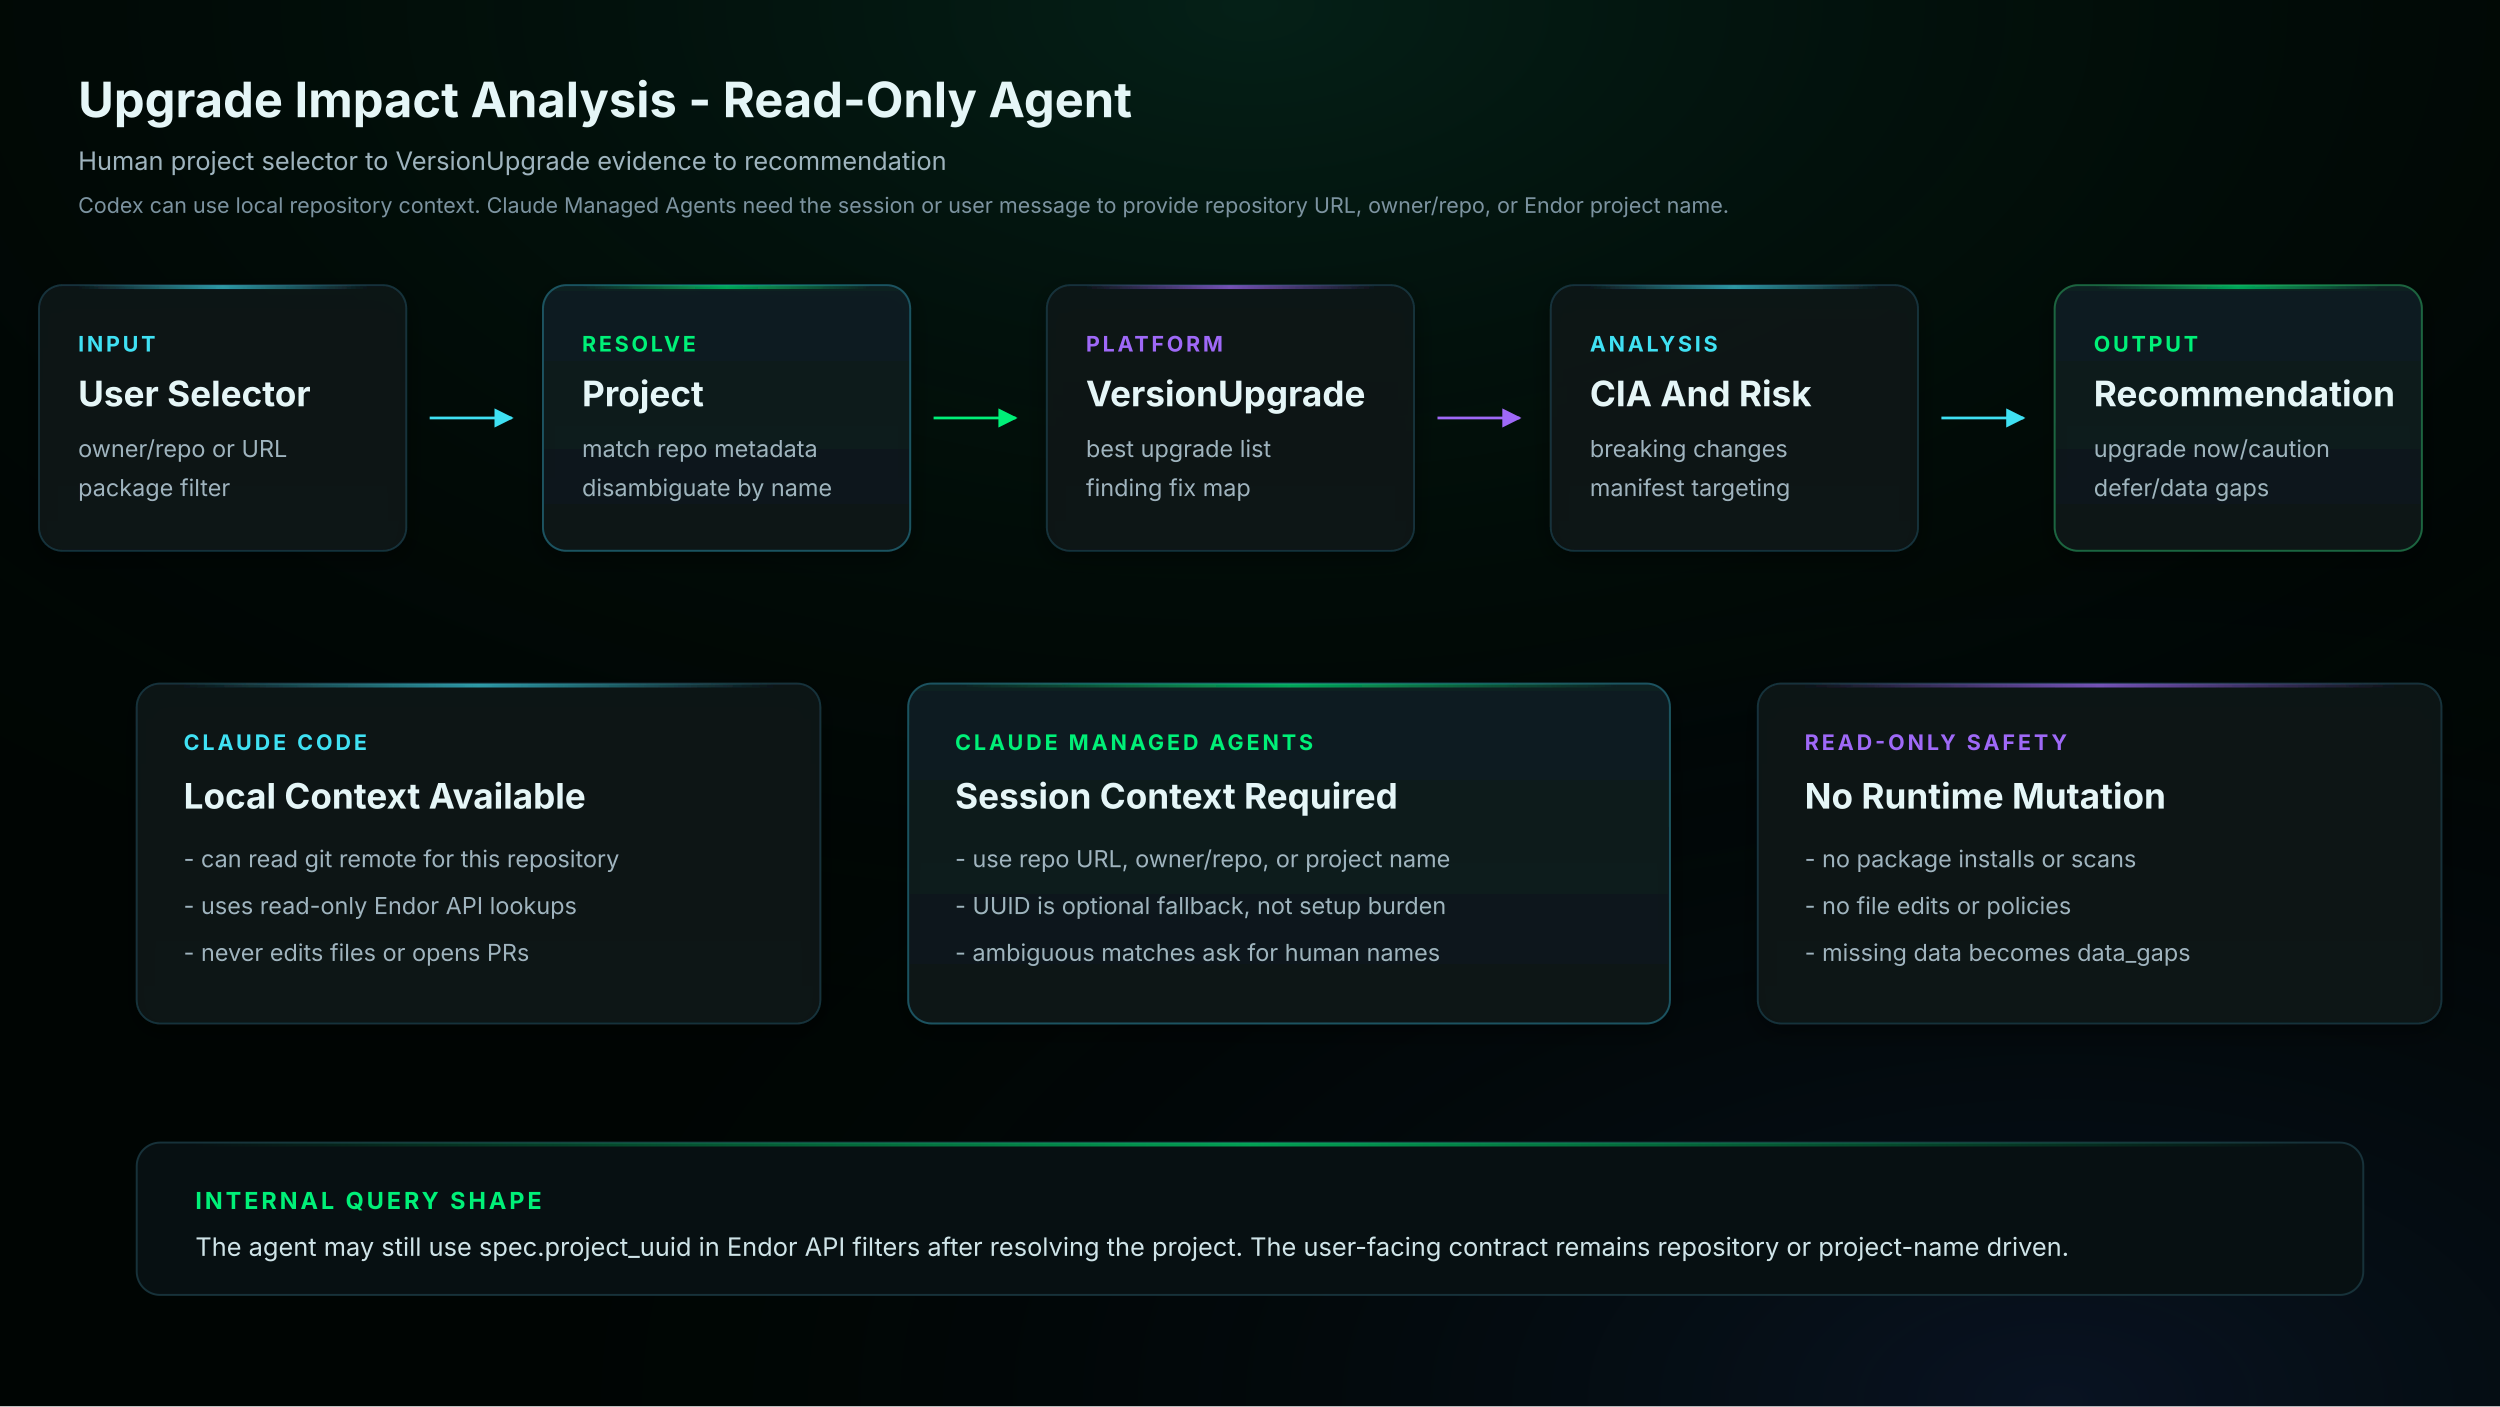
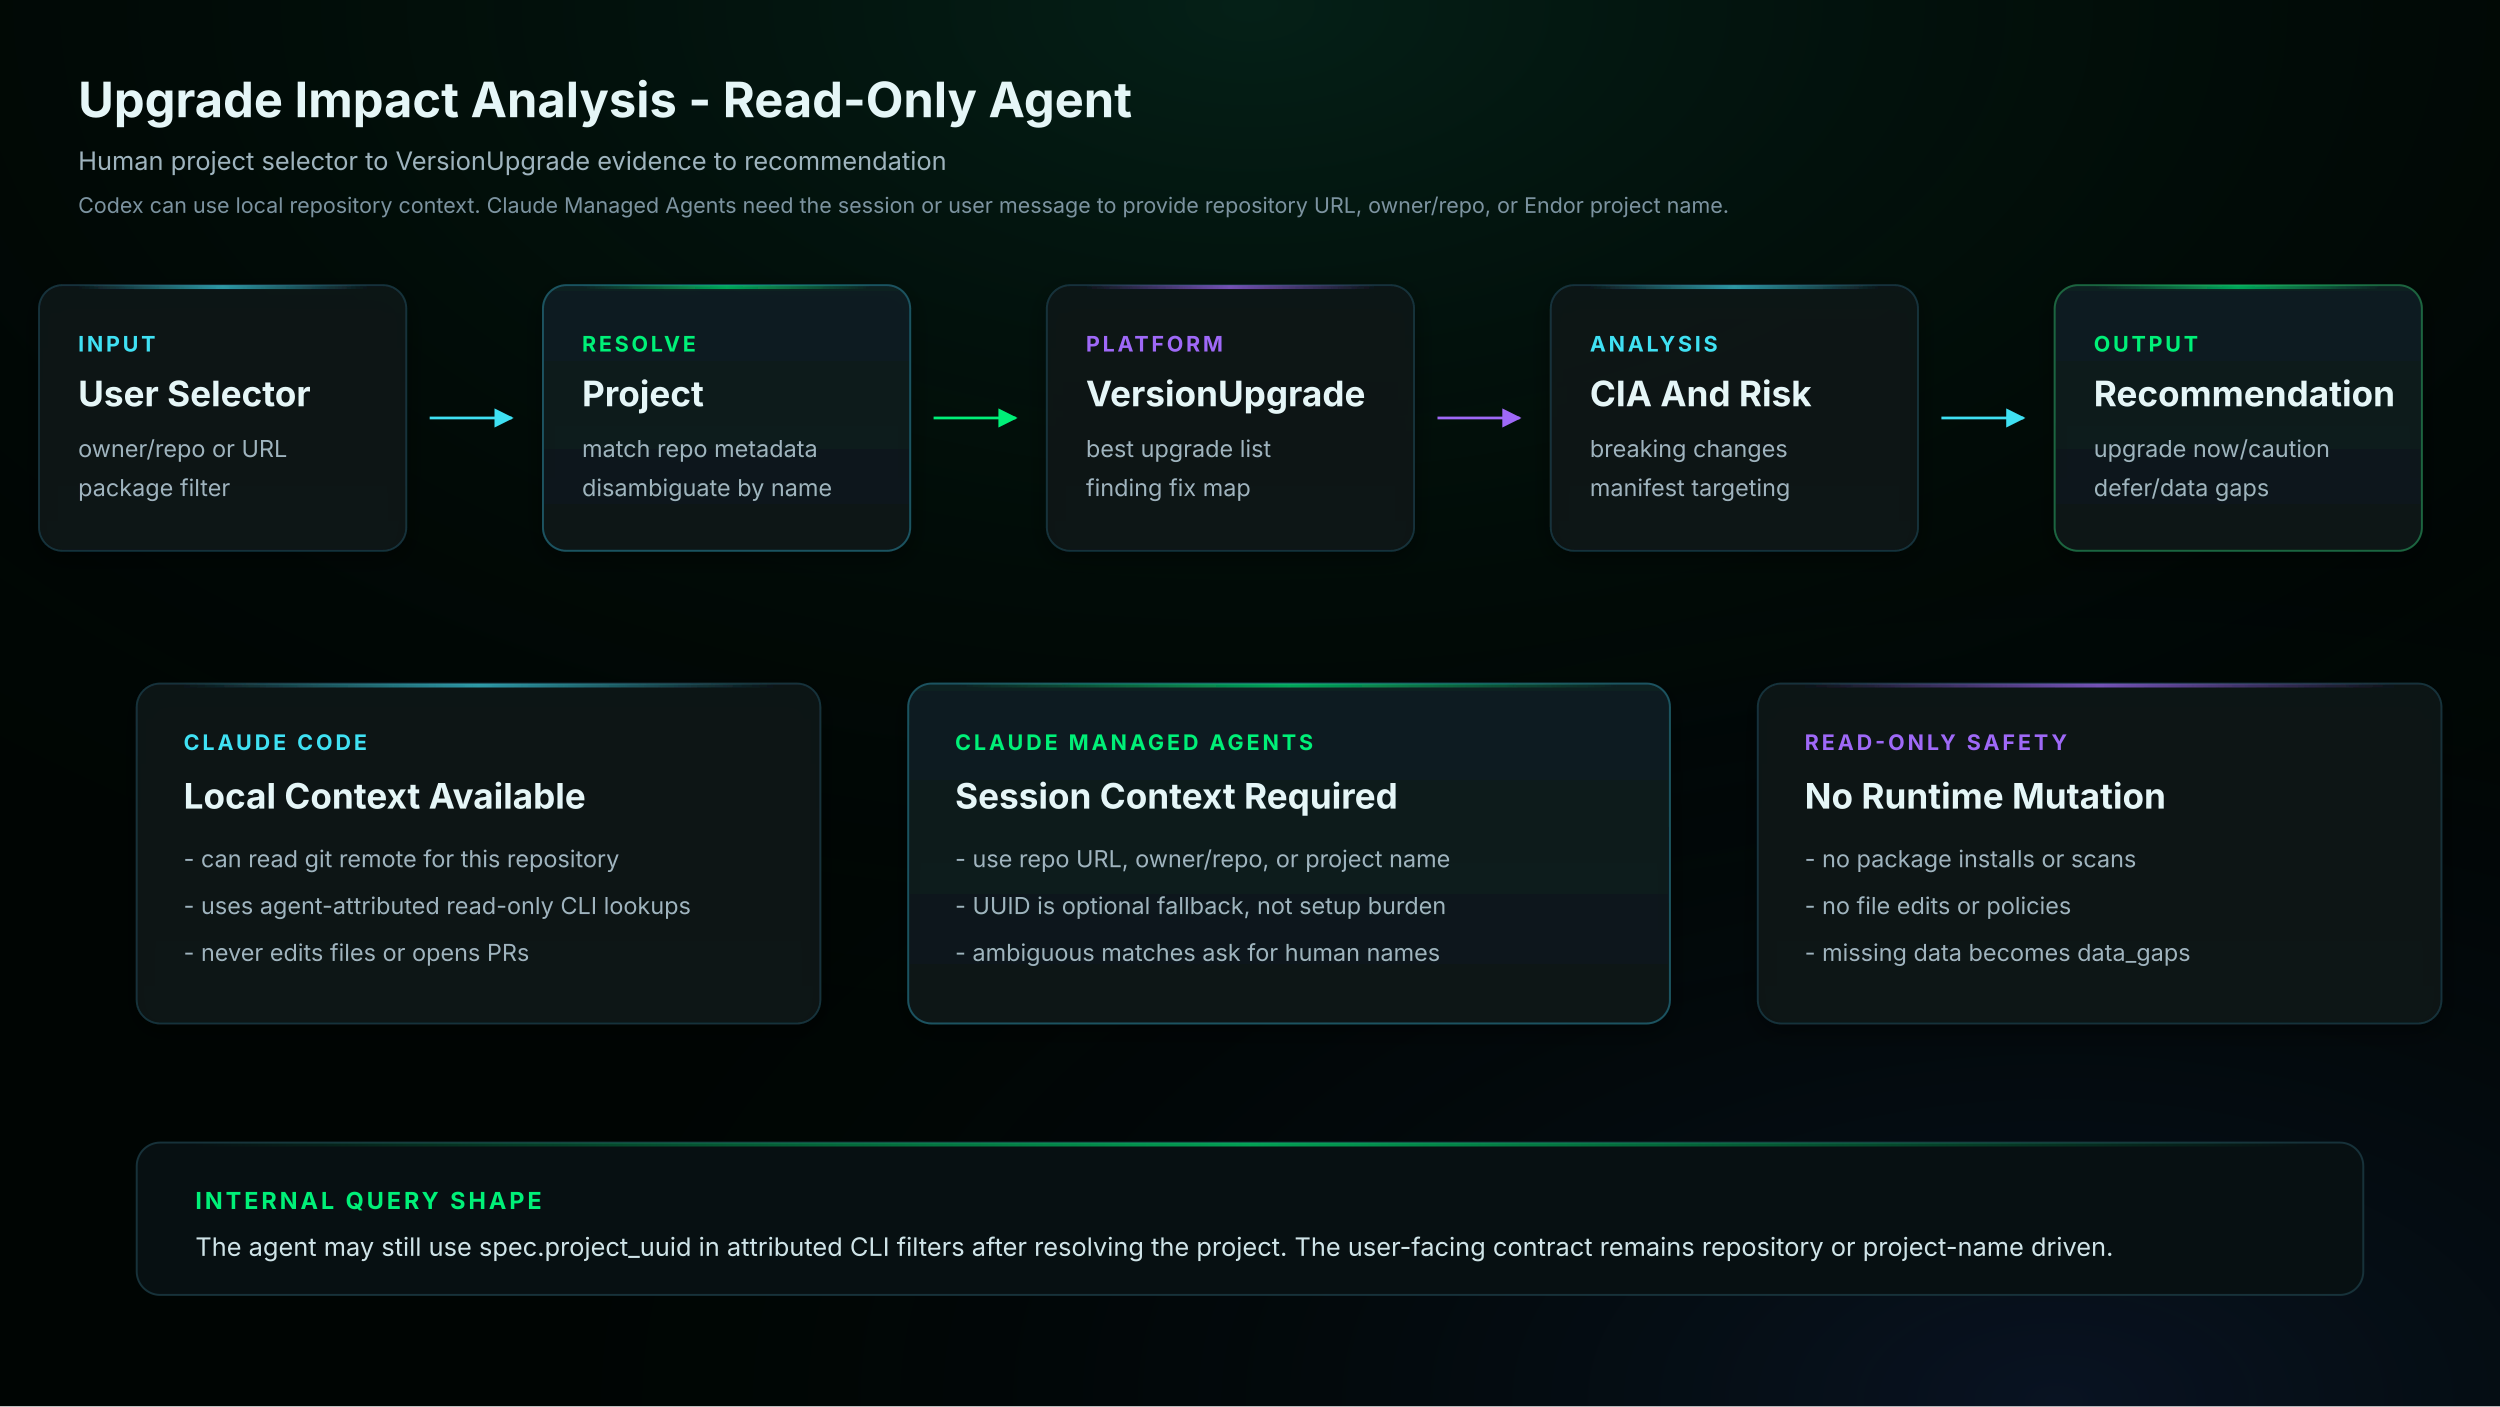
<svg xmlns="http://www.w3.org/2000/svg" viewBox="0 0 1280 720" font-family="-apple-system, BlinkMacSystemFont, 'Segoe UI', Inter, Geist, sans-serif">
  <defs>
    <radialGradient id="bgGlow" cx="50%" cy="0%" r="80%">
      <stop offset="0%" stop-color="#0a3d2c" stop-opacity="0.48" />
      <stop offset="100%" stop-color="#000503" stop-opacity="0" />
    </radialGradient>
    <radialGradient id="bgGlow2" cx="82%" cy="100%" r="65%">
      <stop offset="0%" stop-color="#1a2f5e" stop-opacity="0.34" />
      <stop offset="100%" stop-color="#000503" stop-opacity="0" />
    </radialGradient>
    <linearGradient id="cardGlass" x1="0%" y1="0%" x2="0%" y2="100%">
      <stop offset="0%" stop-color="#0d1518" stop-opacity="0.94" />
      <stop offset="100%" stop-color="#0a1112" stop-opacity="0.97" />
    </linearGradient>
    <linearGradient id="cardGlassActive" x1="0%" y1="0%" x2="0%" y2="100%">
      <stop offset="0%" stop-color="#0e2023" stop-opacity="0.96" />
      <stop offset="100%" stop-color="#091517" stop-opacity="0.98" />
    </linearGradient>
    <linearGradient id="hairline" x1="0%" y1="0%" x2="100%" y2="0%">
      <stop offset="0%" stop-color="#3fe1f3" stop-opacity="0" />
      <stop offset="50%" stop-color="#3fe1f3" stop-opacity="0.64" />
      <stop offset="100%" stop-color="#3fe1f3" stop-opacity="0" />
    </linearGradient>
    <linearGradient id="hairlineGreen" x1="0%" y1="0%" x2="100%" y2="0%">
      <stop offset="0%" stop-color="#00f078" stop-opacity="0" />
      <stop offset="50%" stop-color="#00f078" stop-opacity="0.64" />
      <stop offset="100%" stop-color="#00f078" stop-opacity="0" />
    </linearGradient>
    <linearGradient id="hairlinePurple" x1="0%" y1="0%" x2="100%" y2="0%">
      <stop offset="0%" stop-color="#9f69f7" stop-opacity="0" />
      <stop offset="50%" stop-color="#9f69f7" stop-opacity="0.70" />
      <stop offset="100%" stop-color="#9f69f7" stop-opacity="0" />
    </linearGradient>
    <filter id="cardShadow" x="-10%" y="-10%" width="120%" height="130%">
      <feGaussianBlur in="SourceAlpha" stdDeviation="6" />
      <feOffset dx="0" dy="4" />
      <feComponentTransfer>
        <feFuncA type="linear" slope="0.42" />
      </feComponentTransfer>
      <feMerge>
        <feMergeNode />
        <feMergeNode in="SourceGraphic" />
      </feMerge>
    </filter>
    <marker id="arrowCyan" viewBox="0 0 10 10" refX="9" refY="5" markerWidth="7" markerHeight="7" orient="auto-start-reverse">
      <path d="M 0 0 L 10 5 L 0 10 z" fill="#3fe1f3" />
    </marker>
    <marker id="arrowGreen" viewBox="0 0 10 10" refX="9" refY="5" markerWidth="7" markerHeight="7" orient="auto-start-reverse">
      <path d="M 0 0 L 10 5 L 0 10 z" fill="#00f078" />
    </marker>
    <marker id="arrowPurple" viewBox="0 0 10 10" refX="9" refY="5" markerWidth="7" markerHeight="7" orient="auto-start-reverse">
      <path d="M 0 0 L 10 5 L 0 10 z" fill="#9f69f7" />
    </marker>
  </defs>
  <rect width="1280" height="720" fill="#000503" />
  <rect width="1280" height="720" fill="url(#bgGlow)" />
  <rect width="1280" height="720" fill="url(#bgGlow2)" />
  <g transform="translate(40, 34)">
    <text x="0" y="26" font-size="25" font-weight="700" fill="#e5f6f7">Upgrade Impact Analysis - Read-Only Agent</text>
    <text x="0" y="53" font-size="13" fill="#9fb4be">Human project selector to VersionUpgrade evidence to recommendation</text>
    <text x="0" y="75" font-size="11" fill="#7c93a0">Codex can use local repository context. Claude Managed Agents need the session or user message to provide repository URL, owner/repo, or Endor project name.</text>
  </g>
  <g transform="translate(20, 146)">
    <g filter="url(#cardShadow)">
      <rect width="188" height="136" rx="12" fill="url(#cardGlass)" stroke="#17323a" />
      <rect x="20" y="0" width="148" height="2" fill="url(#hairline)" />
      <text x="20" y="34" font-size="11" font-weight="700" fill="#3fe1f3" letter-spacing="1.4">INPUT</text>
      <text x="20" y="62" font-size="18" font-weight="700" fill="#e5f6f7">User Selector</text>
      <text x="20" y="88" font-size="12" fill="#9fb4be">owner/repo or URL</text>
      <text x="20" y="108" font-size="12" fill="#9fb4be">package filter</text>
    </g>
    <line x1="200" y1="68" x2="242" y2="68" stroke="#3fe1f3" stroke-width="1.4" marker-end="url(#arrowCyan)" />
    <g transform="translate(258,0)" filter="url(#cardShadow)">
      <rect width="188" height="136" rx="12" fill="url(#cardGlassActive)" stroke="#1c5360" />
      <rect x="20" y="0" width="148" height="2" fill="url(#hairlineGreen)" />
      <text x="20" y="34" font-size="11" font-weight="700" fill="#00f078" letter-spacing="1.4">RESOLVE</text>
      <text x="20" y="62" font-size="18" font-weight="700" fill="#e5f6f7">Project</text>
      <text x="20" y="88" font-size="12" fill="#9fb4be">match repo metadata</text>
      <text x="20" y="108" font-size="12" fill="#9fb4be">disambiguate by name</text>
    </g>
    <line x1="458" y1="68" x2="500" y2="68" stroke="#00f078" stroke-width="1.4" marker-end="url(#arrowGreen)" />
    <g transform="translate(516,0)" filter="url(#cardShadow)">
      <rect width="188" height="136" rx="12" fill="url(#cardGlass)" stroke="#17323a" />
      <rect x="20" y="0" width="148" height="2" fill="url(#hairlinePurple)" />
      <text x="20" y="34" font-size="11" font-weight="700" fill="#9f69f7" letter-spacing="1.4">PLATFORM</text>
      <text x="20" y="62" font-size="18" font-weight="700" fill="#e5f6f7">VersionUpgrade</text>
      <text x="20" y="88" font-size="12" fill="#9fb4be">best upgrade list</text>
      <text x="20" y="108" font-size="12" fill="#9fb4be">finding fix map</text>
    </g>
    <line x1="716" y1="68" x2="758" y2="68" stroke="#9f69f7" stroke-width="1.4" marker-end="url(#arrowPurple)" />
    <g transform="translate(774,0)" filter="url(#cardShadow)">
      <rect width="188" height="136" rx="12" fill="url(#cardGlass)" stroke="#17323a" />
      <rect x="20" y="0" width="148" height="2" fill="url(#hairline)" />
      <text x="20" y="34" font-size="11" font-weight="700" fill="#3fe1f3" letter-spacing="1.4">ANALYSIS</text>
      <text x="20" y="62" font-size="18" font-weight="700" fill="#e5f6f7">CIA And Risk</text>
      <text x="20" y="88" font-size="12" fill="#9fb4be">breaking changes</text>
      <text x="20" y="108" font-size="12" fill="#9fb4be">manifest targeting</text>
    </g>
    <line x1="974" y1="68" x2="1016" y2="68" stroke="#3fe1f3" stroke-width="1.4" marker-end="url(#arrowCyan)" />
    <g transform="translate(1032,0)" filter="url(#cardShadow)">
      <rect width="188" height="136" rx="12" fill="url(#cardGlassActive)" stroke="#1f6540" />
      <rect x="20" y="0" width="148" height="2" fill="url(#hairlineGreen)" />
      <text x="20" y="34" font-size="11" font-weight="700" fill="#00f078" letter-spacing="1.4">OUTPUT</text>
      <text x="20" y="62" font-size="18" font-weight="700" fill="#e5f6f7">Recommendation</text>
      <text x="20" y="88" font-size="12" fill="#9fb4be">upgrade now/caution</text>
      <text x="20" y="108" font-size="12" fill="#9fb4be">defer/data gaps</text>
    </g>
  </g>
  <g transform="translate(70, 350)">
    <g filter="url(#cardShadow)">
      <rect width="350" height="174" rx="12" fill="url(#cardGlass)" stroke="#17323a" />
      <rect x="24" y="0" width="302" height="2" fill="url(#hairline)" />
      <text x="24" y="34" font-size="11" font-weight="700" fill="#3fe1f3" letter-spacing="1.5">CLAUDE CODE</text>
      <text x="24" y="64" font-size="18" font-weight="700" fill="#e5f6f7">Local Context Available</text>
      <text x="24" y="94" font-size="12" fill="#9fb4be">- can read git remote for this repository</text>
-       <text x="24" y="118" font-size="12" fill="#9fb4be">- uses read-only Endor API lookups</text>
+       <text x="24" y="118" font-size="12" fill="#9fb4be">- uses agent-attributed read-only CLI lookups</text>
      <text x="24" y="142" font-size="12" fill="#9fb4be">- never edits files or opens PRs</text>
    </g>
    <g transform="translate(395,0)" filter="url(#cardShadow)">
      <rect width="390" height="174" rx="12" fill="url(#cardGlassActive)" stroke="#1c5360" />
      <rect x="24" y="0" width="342" height="2" fill="url(#hairlineGreen)" />
      <text x="24" y="34" font-size="11" font-weight="700" fill="#00f078" letter-spacing="1.5">CLAUDE MANAGED AGENTS</text>
      <text x="24" y="64" font-size="18" font-weight="700" fill="#e5f6f7">Session Context Required</text>
      <text x="24" y="94" font-size="12" fill="#9fb4be">- use repo URL, owner/repo, or project name</text>
      <text x="24" y="118" font-size="12" fill="#9fb4be">- UUID is optional fallback, not setup burden</text>
      <text x="24" y="142" font-size="12" fill="#9fb4be">- ambiguous matches ask for human names</text>
    </g>
    <g transform="translate(830,0)" filter="url(#cardShadow)">
      <rect width="350" height="174" rx="12" fill="url(#cardGlass)" stroke="#17323a" />
      <rect x="24" y="0" width="302" height="2" fill="url(#hairlinePurple)" />
      <text x="24" y="34" font-size="11" font-weight="700" fill="#9f69f7" letter-spacing="1.5">READ-ONLY SAFETY</text>
      <text x="24" y="64" font-size="18" font-weight="700" fill="#e5f6f7">No Runtime Mutation</text>
      <text x="24" y="94" font-size="12" fill="#9fb4be">- no package installs or scans</text>
      <text x="24" y="118" font-size="12" fill="#9fb4be">- no file edits or policies</text>
      <text x="24" y="142" font-size="12" fill="#9fb4be">- missing data becomes data_gaps</text>
    </g>
  </g>
  <g transform="translate(70, 585)">
    <rect width="1140" height="78" rx="12" fill="#071012" stroke="#17323a" />
    <rect x="30" y="0" width="1080" height="2" fill="url(#hairlineGreen)" />
    <text x="30" y="34" font-size="12" font-weight="700" fill="#00f078" letter-spacing="1.5">INTERNAL QUERY SHAPE</text>
-     <text x="30" y="58" font-size="13" fill="#cfe4e8">The agent may still use spec.project_uuid in Endor API filters after resolving the project. The user-facing contract remains repository or project-name driven.</text>
+     <text x="30" y="58" font-size="13" fill="#cfe4e8">The agent may still use spec.project_uuid in attributed CLI filters after resolving the project. The user-facing contract remains repository or project-name driven.</text>
  </g>
</svg>
